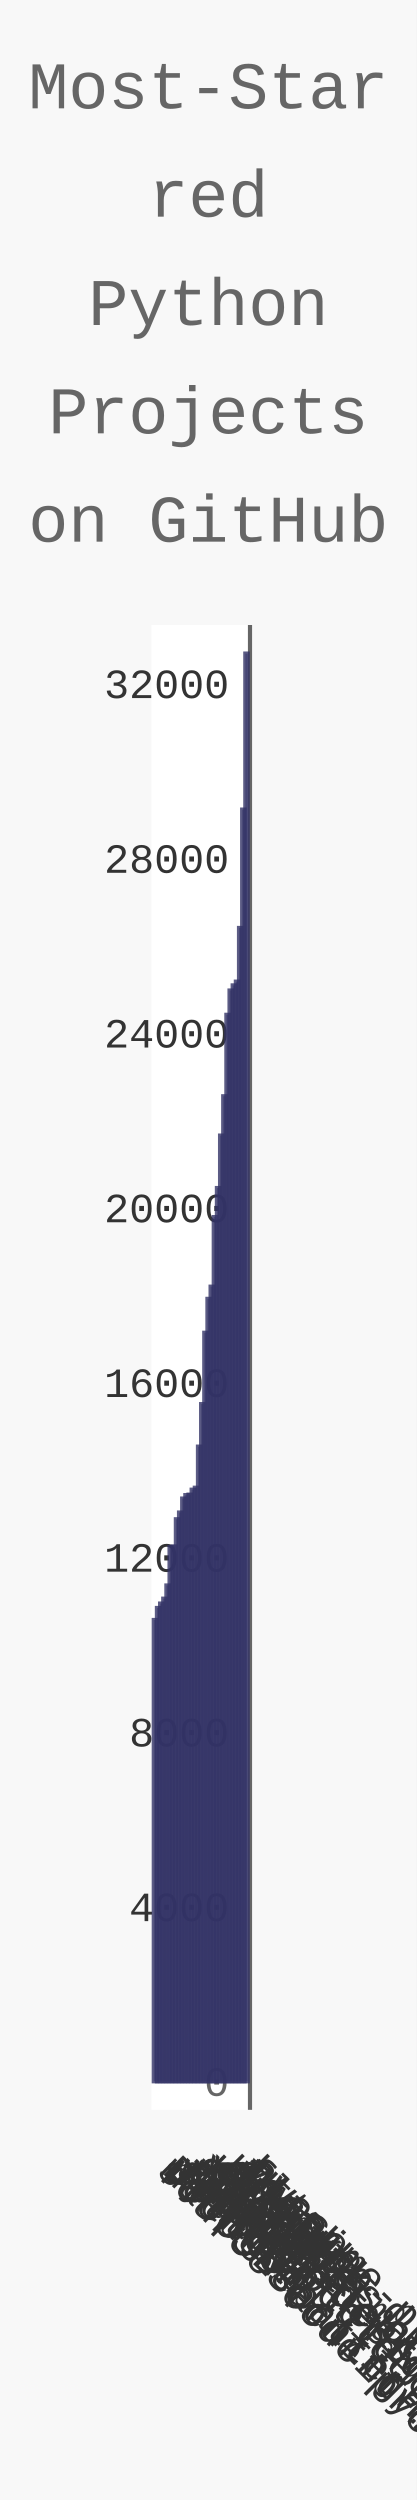
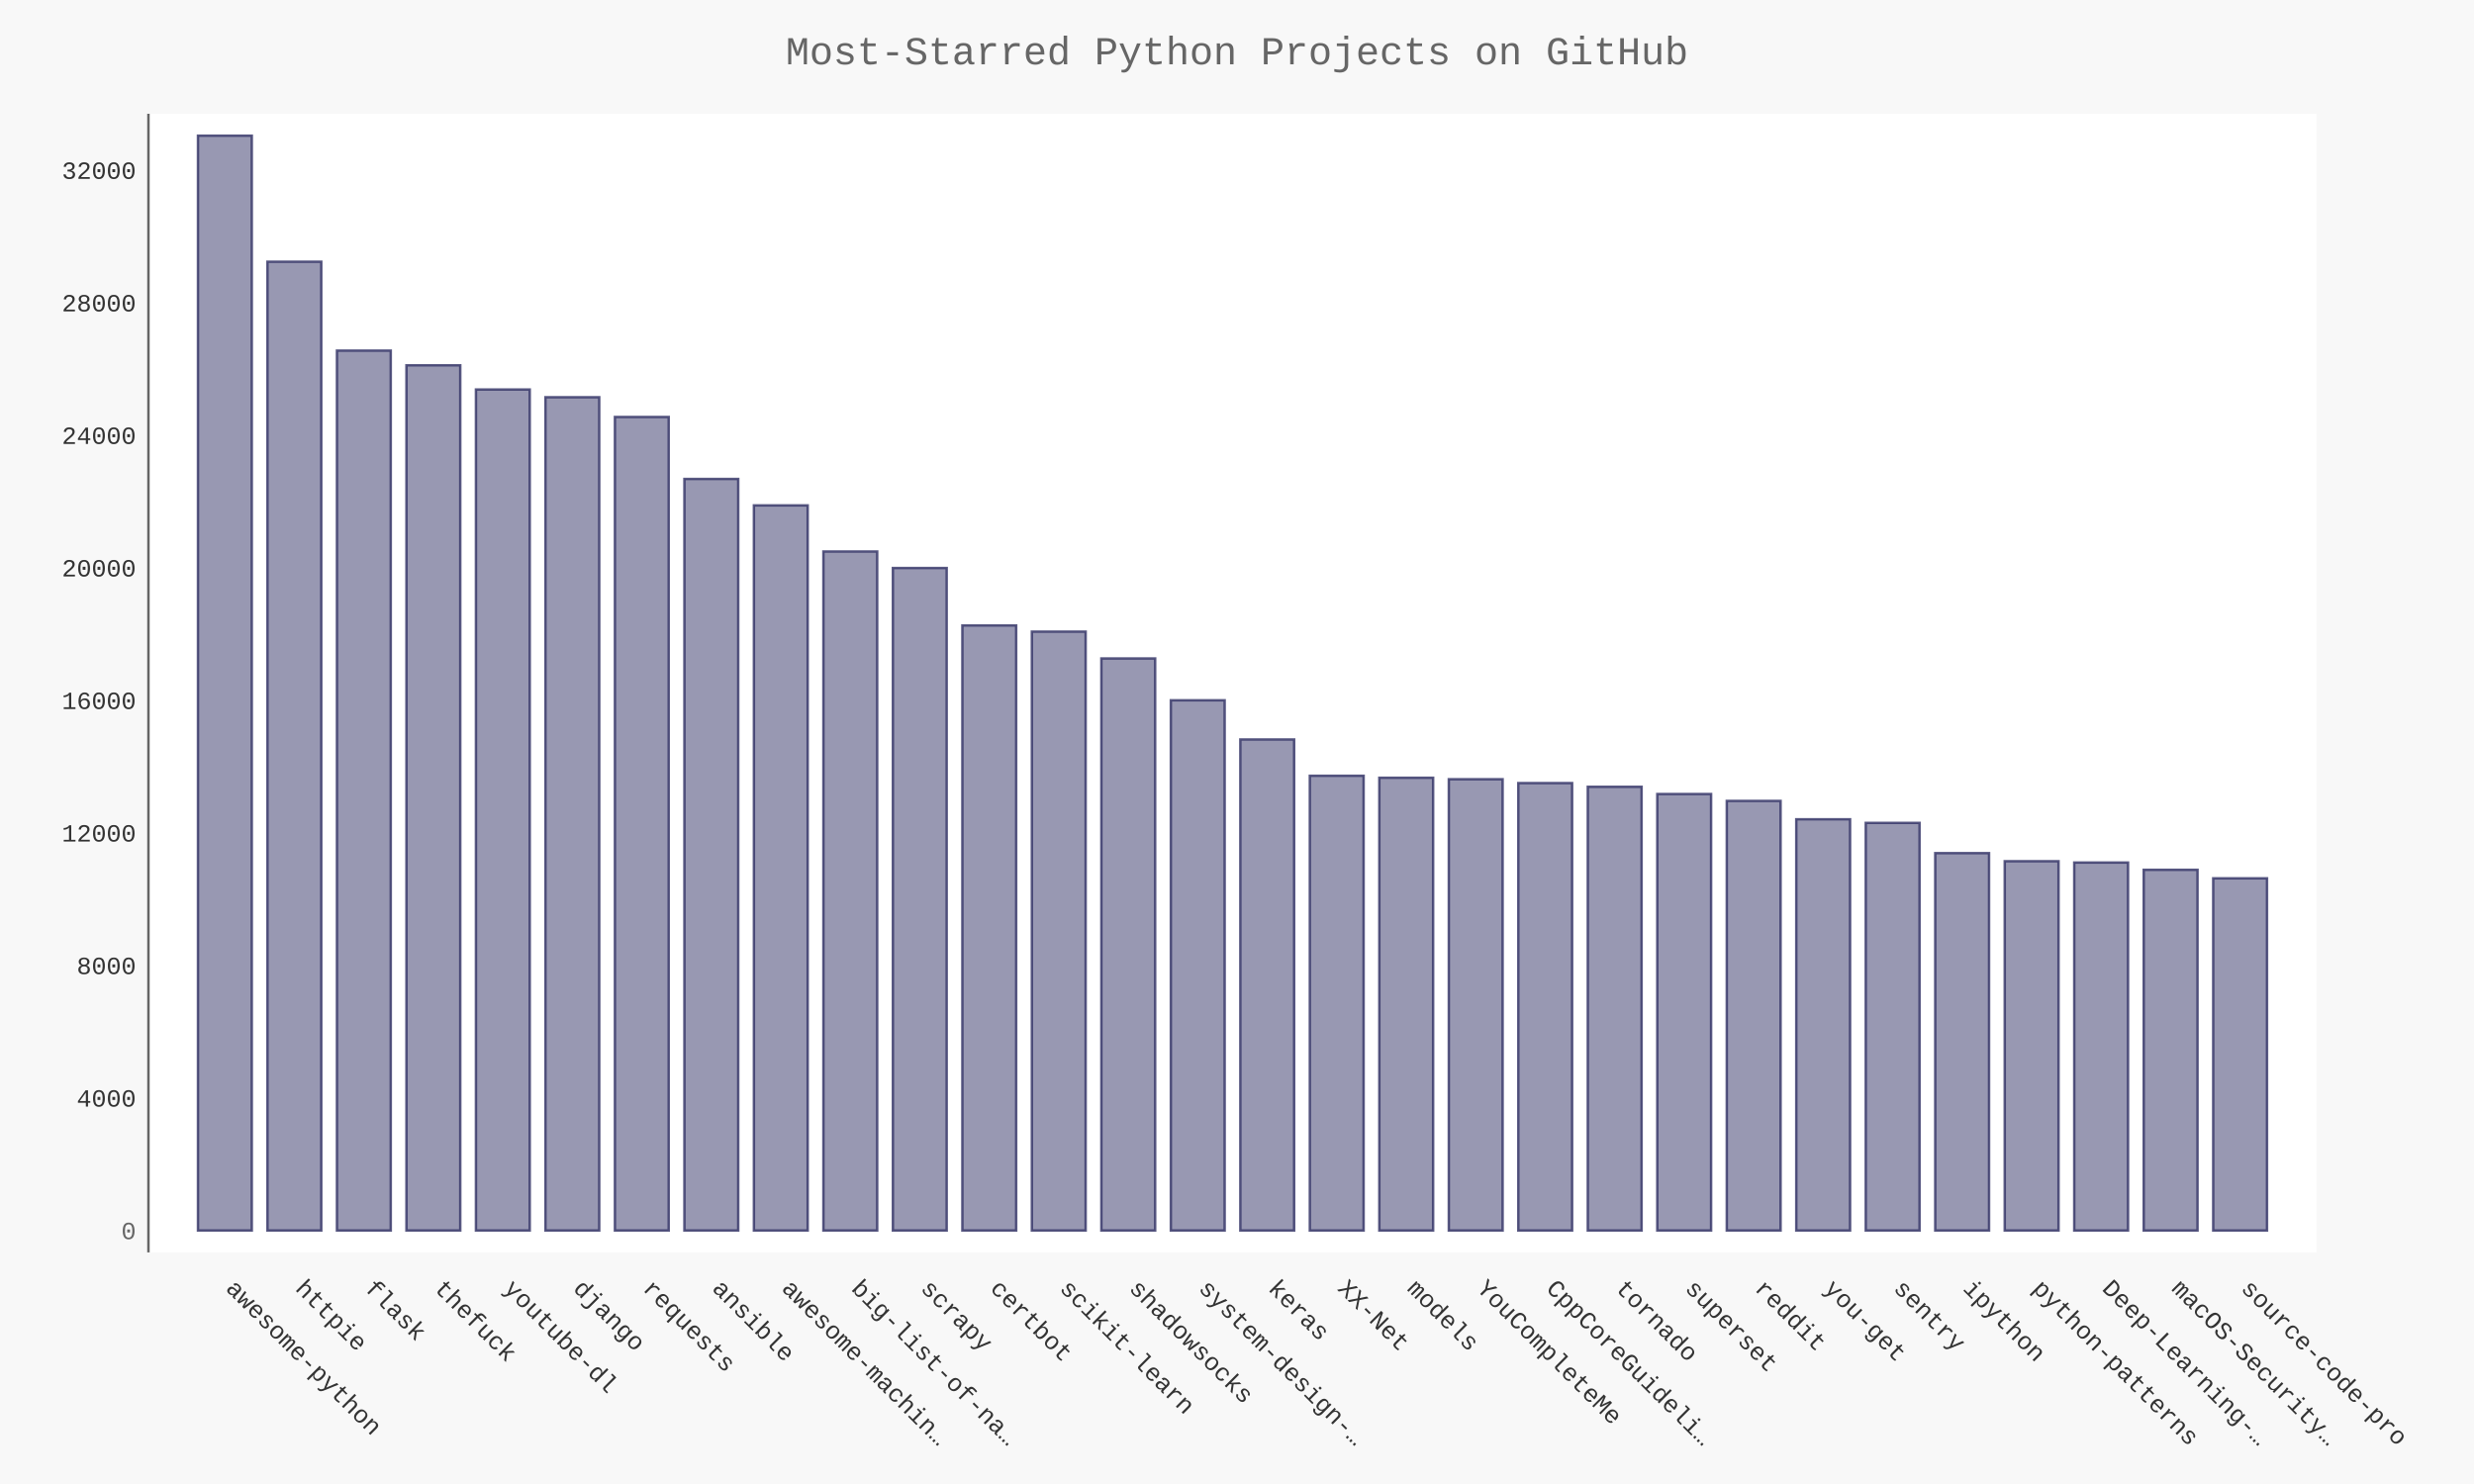
- <svg xmlns="http://www.w3.org/2000/svg" id="chart-b6d6a20f-47f3-4d13-b4a8-357fcf9d4e09" class="pygal-chart" viewBox="0 0 100 600">
+ <svg xmlns="http://www.w3.org/2000/svg" id="chart-3f3e8826-95b3-458b-b93e-5679d2650f8f" class="pygal-chart" viewBox="0 0 1000 600">
  <defs>
-     <style type="text/css">#chart-b6d6a20f-47f3-4d13-b4a8-357fcf9d4e09{-webkit-user-select:none;-webkit-font-smoothing:antialiased;font-family:Consolas,"Liberation Mono",Menlo,Courier,monospace}#chart-b6d6a20f-47f3-4d13-b4a8-357fcf9d4e09 .title{font-family:Consolas,"Liberation Mono",Menlo,Courier,monospace;font-size:16px}#chart-b6d6a20f-47f3-4d13-b4a8-357fcf9d4e09 .legends .legend text{font-family:Consolas,"Liberation Mono",Menlo,Courier,monospace;font-size:14px}#chart-b6d6a20f-47f3-4d13-b4a8-357fcf9d4e09 .axis text{font-family:Consolas,"Liberation Mono",Menlo,Courier,monospace;font-size:10px}#chart-b6d6a20f-47f3-4d13-b4a8-357fcf9d4e09 .axis text.major{font-family:Consolas,"Liberation Mono",Menlo,Courier,monospace;font-size:10px}#chart-b6d6a20f-47f3-4d13-b4a8-357fcf9d4e09 .text-overlay text.value{font-family:Consolas,"Liberation Mono",Menlo,Courier,monospace;font-size:16px}#chart-b6d6a20f-47f3-4d13-b4a8-357fcf9d4e09 .text-overlay text.label{font-family:Consolas,"Liberation Mono",Menlo,Courier,monospace;font-size:10px}#chart-b6d6a20f-47f3-4d13-b4a8-357fcf9d4e09 .tooltip{font-family:Consolas,"Liberation Mono",Menlo,Courier,monospace;font-size:14px}#chart-b6d6a20f-47f3-4d13-b4a8-357fcf9d4e09 text.no_data{font-family:Consolas,"Liberation Mono",Menlo,Courier,monospace;font-size:64px}
- #chart-b6d6a20f-47f3-4d13-b4a8-357fcf9d4e09{background-color:#f8f8f8}#chart-b6d6a20f-47f3-4d13-b4a8-357fcf9d4e09 path,#chart-b6d6a20f-47f3-4d13-b4a8-357fcf9d4e09 line,#chart-b6d6a20f-47f3-4d13-b4a8-357fcf9d4e09 rect,#chart-b6d6a20f-47f3-4d13-b4a8-357fcf9d4e09 circle{-webkit-transition:250ms ease-in;-moz-transition:250ms ease-in;transition:250ms ease-in}#chart-b6d6a20f-47f3-4d13-b4a8-357fcf9d4e09 .graph &gt; .background{fill:#f8f8f8}#chart-b6d6a20f-47f3-4d13-b4a8-357fcf9d4e09 .plot &gt; .background{fill:#ffffff}#chart-b6d6a20f-47f3-4d13-b4a8-357fcf9d4e09 .graph{fill:#333}#chart-b6d6a20f-47f3-4d13-b4a8-357fcf9d4e09 text.no_data{fill:#666}#chart-b6d6a20f-47f3-4d13-b4a8-357fcf9d4e09 .title{fill:#666}#chart-b6d6a20f-47f3-4d13-b4a8-357fcf9d4e09 .legends .legend text{fill:#333}#chart-b6d6a20f-47f3-4d13-b4a8-357fcf9d4e09 .legends .legend:hover text{fill:#666}#chart-b6d6a20f-47f3-4d13-b4a8-357fcf9d4e09 .axis .line{stroke:#666}#chart-b6d6a20f-47f3-4d13-b4a8-357fcf9d4e09 .axis .guide.line{stroke:rgba(0,0,0,0.5)}#chart-b6d6a20f-47f3-4d13-b4a8-357fcf9d4e09 .axis .major.line{stroke:#333}#chart-b6d6a20f-47f3-4d13-b4a8-357fcf9d4e09 .axis text.major{fill:#666}#chart-b6d6a20f-47f3-4d13-b4a8-357fcf9d4e09 .axis.y .guides:hover .guide.line,#chart-b6d6a20f-47f3-4d13-b4a8-357fcf9d4e09 .line-graph .axis.x .guides:hover .guide.line,#chart-b6d6a20f-47f3-4d13-b4a8-357fcf9d4e09 .stackedline-graph .axis.x .guides:hover .guide.line,#chart-b6d6a20f-47f3-4d13-b4a8-357fcf9d4e09 .xy-graph .axis.x .guides:hover .guide.line{stroke:#666}#chart-b6d6a20f-47f3-4d13-b4a8-357fcf9d4e09 .axis .guides:hover text{fill:#666}#chart-b6d6a20f-47f3-4d13-b4a8-357fcf9d4e09 .reactive{fill-opacity:.5;stroke-opacity:.8}#chart-b6d6a20f-47f3-4d13-b4a8-357fcf9d4e09 .ci{stroke:#333}#chart-b6d6a20f-47f3-4d13-b4a8-357fcf9d4e09 .reactive.active,#chart-b6d6a20f-47f3-4d13-b4a8-357fcf9d4e09 .active .reactive{fill-opacity:.9;stroke-opacity:.9;stroke-width:4}#chart-b6d6a20f-47f3-4d13-b4a8-357fcf9d4e09 .ci .reactive.active{stroke-width:1.5}#chart-b6d6a20f-47f3-4d13-b4a8-357fcf9d4e09 .series text{fill:#666}#chart-b6d6a20f-47f3-4d13-b4a8-357fcf9d4e09 .tooltip rect{fill:#ffffff;stroke:#666;-webkit-transition:opacity 250ms ease-in;-moz-transition:opacity 250ms ease-in;transition:opacity 250ms ease-in}#chart-b6d6a20f-47f3-4d13-b4a8-357fcf9d4e09 .tooltip .label{fill:#333}#chart-b6d6a20f-47f3-4d13-b4a8-357fcf9d4e09 .tooltip .label{fill:#333}#chart-b6d6a20f-47f3-4d13-b4a8-357fcf9d4e09 .tooltip .legend{font-size:.8em;fill:rgba(0,0,0,0.5)}#chart-b6d6a20f-47f3-4d13-b4a8-357fcf9d4e09 .tooltip .x_label{font-size:.6em;fill:#666}#chart-b6d6a20f-47f3-4d13-b4a8-357fcf9d4e09 .tooltip .xlink{font-size:.5em;text-decoration:underline}#chart-b6d6a20f-47f3-4d13-b4a8-357fcf9d4e09 .tooltip .value{font-size:1.5em}#chart-b6d6a20f-47f3-4d13-b4a8-357fcf9d4e09 .bound{font-size:.5em}#chart-b6d6a20f-47f3-4d13-b4a8-357fcf9d4e09 .max-value{font-size:.75em;fill:rgba(0,0,0,0.5)}#chart-b6d6a20f-47f3-4d13-b4a8-357fcf9d4e09 .map-element{fill:#ffffff;stroke:rgba(0,0,0,0.5) !important}#chart-b6d6a20f-47f3-4d13-b4a8-357fcf9d4e09 .map-element .reactive{fill-opacity:inherit;stroke-opacity:inherit}#chart-b6d6a20f-47f3-4d13-b4a8-357fcf9d4e09 .color-0,#chart-b6d6a20f-47f3-4d13-b4a8-357fcf9d4e09 .color-0 a:visited{stroke:#333366;fill:#333366}#chart-b6d6a20f-47f3-4d13-b4a8-357fcf9d4e09 .text-overlay .color-0 text{fill:black}
- #chart-b6d6a20f-47f3-4d13-b4a8-357fcf9d4e09 text.no_data{text-anchor:middle}#chart-b6d6a20f-47f3-4d13-b4a8-357fcf9d4e09 .guide.line{fill:none}#chart-b6d6a20f-47f3-4d13-b4a8-357fcf9d4e09 .centered{text-anchor:middle}#chart-b6d6a20f-47f3-4d13-b4a8-357fcf9d4e09 .title{text-anchor:middle}#chart-b6d6a20f-47f3-4d13-b4a8-357fcf9d4e09 .legends .legend text{fill-opacity:1}#chart-b6d6a20f-47f3-4d13-b4a8-357fcf9d4e09 .axis.x text{text-anchor:middle}#chart-b6d6a20f-47f3-4d13-b4a8-357fcf9d4e09 .axis.x:not(.web) text[transform]{text-anchor:start}#chart-b6d6a20f-47f3-4d13-b4a8-357fcf9d4e09 .axis.x:not(.web) text[transform].backwards{text-anchor:end}#chart-b6d6a20f-47f3-4d13-b4a8-357fcf9d4e09 .axis.y text{text-anchor:end}#chart-b6d6a20f-47f3-4d13-b4a8-357fcf9d4e09 .axis.y text[transform].backwards{text-anchor:start}#chart-b6d6a20f-47f3-4d13-b4a8-357fcf9d4e09 .axis.y2 text{text-anchor:start}#chart-b6d6a20f-47f3-4d13-b4a8-357fcf9d4e09 .axis.y2 text[transform].backwards{text-anchor:end}#chart-b6d6a20f-47f3-4d13-b4a8-357fcf9d4e09 .axis .guide.line{stroke-dasharray:4,4}#chart-b6d6a20f-47f3-4d13-b4a8-357fcf9d4e09 .axis .major.guide.line{stroke-dasharray:6,6}#chart-b6d6a20f-47f3-4d13-b4a8-357fcf9d4e09 .horizontal .axis.y .guide.line,#chart-b6d6a20f-47f3-4d13-b4a8-357fcf9d4e09 .horizontal .axis.y2 .guide.line,#chart-b6d6a20f-47f3-4d13-b4a8-357fcf9d4e09 .vertical .axis.x .guide.line{opacity:0}#chart-b6d6a20f-47f3-4d13-b4a8-357fcf9d4e09 .horizontal .axis.always_show .guide.line,#chart-b6d6a20f-47f3-4d13-b4a8-357fcf9d4e09 .vertical .axis.always_show .guide.line{opacity:1 !important}#chart-b6d6a20f-47f3-4d13-b4a8-357fcf9d4e09 .axis.y .guides:hover .guide.line,#chart-b6d6a20f-47f3-4d13-b4a8-357fcf9d4e09 .axis.y2 .guides:hover .guide.line,#chart-b6d6a20f-47f3-4d13-b4a8-357fcf9d4e09 .axis.x .guides:hover .guide.line{opacity:1}#chart-b6d6a20f-47f3-4d13-b4a8-357fcf9d4e09 .axis .guides:hover text{opacity:1}#chart-b6d6a20f-47f3-4d13-b4a8-357fcf9d4e09 .nofill{fill:none}#chart-b6d6a20f-47f3-4d13-b4a8-357fcf9d4e09 .subtle-fill{fill-opacity:.2}#chart-b6d6a20f-47f3-4d13-b4a8-357fcf9d4e09 .dot{stroke-width:1px;fill-opacity:1}#chart-b6d6a20f-47f3-4d13-b4a8-357fcf9d4e09 .dot.active{stroke-width:5px}#chart-b6d6a20f-47f3-4d13-b4a8-357fcf9d4e09 .dot.negative{fill:transparent}#chart-b6d6a20f-47f3-4d13-b4a8-357fcf9d4e09 text,#chart-b6d6a20f-47f3-4d13-b4a8-357fcf9d4e09 tspan{stroke:none !important}#chart-b6d6a20f-47f3-4d13-b4a8-357fcf9d4e09 .series text.active{opacity:1}#chart-b6d6a20f-47f3-4d13-b4a8-357fcf9d4e09 .tooltip rect{fill-opacity:.95;stroke-width:.5}#chart-b6d6a20f-47f3-4d13-b4a8-357fcf9d4e09 .tooltip text{fill-opacity:1}#chart-b6d6a20f-47f3-4d13-b4a8-357fcf9d4e09 .showable{visibility:hidden}#chart-b6d6a20f-47f3-4d13-b4a8-357fcf9d4e09 .showable.shown{visibility:visible}#chart-b6d6a20f-47f3-4d13-b4a8-357fcf9d4e09 .gauge-background{fill:rgba(229,229,229,1);stroke:none}#chart-b6d6a20f-47f3-4d13-b4a8-357fcf9d4e09 .bg-lines{stroke:#f8f8f8;stroke-width:2px}</style>
+     <style type="text/css">#chart-3f3e8826-95b3-458b-b93e-5679d2650f8f{-webkit-user-select:none;-webkit-font-smoothing:antialiased;font-family:Consolas,"Liberation Mono",Menlo,Courier,monospace}#chart-3f3e8826-95b3-458b-b93e-5679d2650f8f .title{font-family:Consolas,"Liberation Mono",Menlo,Courier,monospace;font-size:16px}#chart-3f3e8826-95b3-458b-b93e-5679d2650f8f .legends .legend text{font-family:Consolas,"Liberation Mono",Menlo,Courier,monospace;font-size:14px}#chart-3f3e8826-95b3-458b-b93e-5679d2650f8f .axis text{font-family:Consolas,"Liberation Mono",Menlo,Courier,monospace;font-size:10px}#chart-3f3e8826-95b3-458b-b93e-5679d2650f8f .axis text.major{font-family:Consolas,"Liberation Mono",Menlo,Courier,monospace;font-size:10px}#chart-3f3e8826-95b3-458b-b93e-5679d2650f8f .text-overlay text.value{font-family:Consolas,"Liberation Mono",Menlo,Courier,monospace;font-size:16px}#chart-3f3e8826-95b3-458b-b93e-5679d2650f8f .text-overlay text.label{font-family:Consolas,"Liberation Mono",Menlo,Courier,monospace;font-size:10px}#chart-3f3e8826-95b3-458b-b93e-5679d2650f8f .tooltip{font-family:Consolas,"Liberation Mono",Menlo,Courier,monospace;font-size:14px}#chart-3f3e8826-95b3-458b-b93e-5679d2650f8f text.no_data{font-family:Consolas,"Liberation Mono",Menlo,Courier,monospace;font-size:64px}
+ #chart-3f3e8826-95b3-458b-b93e-5679d2650f8f{background-color:#f8f8f8}#chart-3f3e8826-95b3-458b-b93e-5679d2650f8f path,#chart-3f3e8826-95b3-458b-b93e-5679d2650f8f line,#chart-3f3e8826-95b3-458b-b93e-5679d2650f8f rect,#chart-3f3e8826-95b3-458b-b93e-5679d2650f8f circle{-webkit-transition:250ms ease-in;-moz-transition:250ms ease-in;transition:250ms ease-in}#chart-3f3e8826-95b3-458b-b93e-5679d2650f8f .graph &gt; .background{fill:#f8f8f8}#chart-3f3e8826-95b3-458b-b93e-5679d2650f8f .plot &gt; .background{fill:#ffffff}#chart-3f3e8826-95b3-458b-b93e-5679d2650f8f .graph{fill:#333}#chart-3f3e8826-95b3-458b-b93e-5679d2650f8f text.no_data{fill:#666}#chart-3f3e8826-95b3-458b-b93e-5679d2650f8f .title{fill:#666}#chart-3f3e8826-95b3-458b-b93e-5679d2650f8f .legends .legend text{fill:#333}#chart-3f3e8826-95b3-458b-b93e-5679d2650f8f .legends .legend:hover text{fill:#666}#chart-3f3e8826-95b3-458b-b93e-5679d2650f8f .axis .line{stroke:#666}#chart-3f3e8826-95b3-458b-b93e-5679d2650f8f .axis .guide.line{stroke:rgba(0,0,0,0.5)}#chart-3f3e8826-95b3-458b-b93e-5679d2650f8f .axis .major.line{stroke:#333}#chart-3f3e8826-95b3-458b-b93e-5679d2650f8f .axis text.major{fill:#666}#chart-3f3e8826-95b3-458b-b93e-5679d2650f8f .axis.y .guides:hover .guide.line,#chart-3f3e8826-95b3-458b-b93e-5679d2650f8f .line-graph .axis.x .guides:hover .guide.line,#chart-3f3e8826-95b3-458b-b93e-5679d2650f8f .stackedline-graph .axis.x .guides:hover .guide.line,#chart-3f3e8826-95b3-458b-b93e-5679d2650f8f .xy-graph .axis.x .guides:hover .guide.line{stroke:#666}#chart-3f3e8826-95b3-458b-b93e-5679d2650f8f .axis .guides:hover text{fill:#666}#chart-3f3e8826-95b3-458b-b93e-5679d2650f8f .reactive{fill-opacity:.5;stroke-opacity:.8}#chart-3f3e8826-95b3-458b-b93e-5679d2650f8f .ci{stroke:#333}#chart-3f3e8826-95b3-458b-b93e-5679d2650f8f .reactive.active,#chart-3f3e8826-95b3-458b-b93e-5679d2650f8f .active .reactive{fill-opacity:.9;stroke-opacity:.9;stroke-width:4}#chart-3f3e8826-95b3-458b-b93e-5679d2650f8f .ci .reactive.active{stroke-width:1.5}#chart-3f3e8826-95b3-458b-b93e-5679d2650f8f .series text{fill:#666}#chart-3f3e8826-95b3-458b-b93e-5679d2650f8f .tooltip rect{fill:#ffffff;stroke:#666;-webkit-transition:opacity 250ms ease-in;-moz-transition:opacity 250ms ease-in;transition:opacity 250ms ease-in}#chart-3f3e8826-95b3-458b-b93e-5679d2650f8f .tooltip .label{fill:#333}#chart-3f3e8826-95b3-458b-b93e-5679d2650f8f .tooltip .label{fill:#333}#chart-3f3e8826-95b3-458b-b93e-5679d2650f8f .tooltip .legend{font-size:.8em;fill:rgba(0,0,0,0.5)}#chart-3f3e8826-95b3-458b-b93e-5679d2650f8f .tooltip .x_label{font-size:.6em;fill:#666}#chart-3f3e8826-95b3-458b-b93e-5679d2650f8f .tooltip .xlink{font-size:.5em;text-decoration:underline}#chart-3f3e8826-95b3-458b-b93e-5679d2650f8f .tooltip .value{font-size:1.5em}#chart-3f3e8826-95b3-458b-b93e-5679d2650f8f .bound{font-size:.5em}#chart-3f3e8826-95b3-458b-b93e-5679d2650f8f .max-value{font-size:.75em;fill:rgba(0,0,0,0.5)}#chart-3f3e8826-95b3-458b-b93e-5679d2650f8f .map-element{fill:#ffffff;stroke:rgba(0,0,0,0.5) !important}#chart-3f3e8826-95b3-458b-b93e-5679d2650f8f .map-element .reactive{fill-opacity:inherit;stroke-opacity:inherit}#chart-3f3e8826-95b3-458b-b93e-5679d2650f8f .color-0,#chart-3f3e8826-95b3-458b-b93e-5679d2650f8f .color-0 a:visited{stroke:#333366;fill:#333366}#chart-3f3e8826-95b3-458b-b93e-5679d2650f8f .text-overlay .color-0 text{fill:black}
+ #chart-3f3e8826-95b3-458b-b93e-5679d2650f8f text.no_data{text-anchor:middle}#chart-3f3e8826-95b3-458b-b93e-5679d2650f8f .guide.line{fill:none}#chart-3f3e8826-95b3-458b-b93e-5679d2650f8f .centered{text-anchor:middle}#chart-3f3e8826-95b3-458b-b93e-5679d2650f8f .title{text-anchor:middle}#chart-3f3e8826-95b3-458b-b93e-5679d2650f8f .legends .legend text{fill-opacity:1}#chart-3f3e8826-95b3-458b-b93e-5679d2650f8f .axis.x text{text-anchor:middle}#chart-3f3e8826-95b3-458b-b93e-5679d2650f8f .axis.x:not(.web) text[transform]{text-anchor:start}#chart-3f3e8826-95b3-458b-b93e-5679d2650f8f .axis.x:not(.web) text[transform].backwards{text-anchor:end}#chart-3f3e8826-95b3-458b-b93e-5679d2650f8f .axis.y text{text-anchor:end}#chart-3f3e8826-95b3-458b-b93e-5679d2650f8f .axis.y text[transform].backwards{text-anchor:start}#chart-3f3e8826-95b3-458b-b93e-5679d2650f8f .axis.y2 text{text-anchor:start}#chart-3f3e8826-95b3-458b-b93e-5679d2650f8f .axis.y2 text[transform].backwards{text-anchor:end}#chart-3f3e8826-95b3-458b-b93e-5679d2650f8f .axis .guide.line{stroke-dasharray:4,4}#chart-3f3e8826-95b3-458b-b93e-5679d2650f8f .axis .major.guide.line{stroke-dasharray:6,6}#chart-3f3e8826-95b3-458b-b93e-5679d2650f8f .horizontal .axis.y .guide.line,#chart-3f3e8826-95b3-458b-b93e-5679d2650f8f .horizontal .axis.y2 .guide.line,#chart-3f3e8826-95b3-458b-b93e-5679d2650f8f .vertical .axis.x .guide.line{opacity:0}#chart-3f3e8826-95b3-458b-b93e-5679d2650f8f .horizontal .axis.always_show .guide.line,#chart-3f3e8826-95b3-458b-b93e-5679d2650f8f .vertical .axis.always_show .guide.line{opacity:1 !important}#chart-3f3e8826-95b3-458b-b93e-5679d2650f8f .axis.y .guides:hover .guide.line,#chart-3f3e8826-95b3-458b-b93e-5679d2650f8f .axis.y2 .guides:hover .guide.line,#chart-3f3e8826-95b3-458b-b93e-5679d2650f8f .axis.x .guides:hover .guide.line{opacity:1}#chart-3f3e8826-95b3-458b-b93e-5679d2650f8f .axis .guides:hover text{opacity:1}#chart-3f3e8826-95b3-458b-b93e-5679d2650f8f .nofill{fill:none}#chart-3f3e8826-95b3-458b-b93e-5679d2650f8f .subtle-fill{fill-opacity:.2}#chart-3f3e8826-95b3-458b-b93e-5679d2650f8f .dot{stroke-width:1px;fill-opacity:1}#chart-3f3e8826-95b3-458b-b93e-5679d2650f8f .dot.active{stroke-width:5px}#chart-3f3e8826-95b3-458b-b93e-5679d2650f8f .dot.negative{fill:transparent}#chart-3f3e8826-95b3-458b-b93e-5679d2650f8f text,#chart-3f3e8826-95b3-458b-b93e-5679d2650f8f tspan{stroke:none !important}#chart-3f3e8826-95b3-458b-b93e-5679d2650f8f .series text.active{opacity:1}#chart-3f3e8826-95b3-458b-b93e-5679d2650f8f .tooltip rect{fill-opacity:.95;stroke-width:.5}#chart-3f3e8826-95b3-458b-b93e-5679d2650f8f .tooltip text{fill-opacity:1}#chart-3f3e8826-95b3-458b-b93e-5679d2650f8f .showable{visibility:hidden}#chart-3f3e8826-95b3-458b-b93e-5679d2650f8f .showable.shown{visibility:visible}#chart-3f3e8826-95b3-458b-b93e-5679d2650f8f .gauge-background{fill:rgba(229,229,229,1);stroke:none}#chart-3f3e8826-95b3-458b-b93e-5679d2650f8f .bg-lines{stroke:#f8f8f8;stroke-width:2px}</style>
  </defs>
  <g class="graph bar-graph vertical">
-     <rect class="background" height="600" width="100" x="0" y="0" />
-     <g class="plot" transform="translate(60, 150)">
-       <rect class="background" height="356.36" width="23.64" x="-23.64" y="0" />
+     <rect class="background" height="600" width="1000" x="0" y="0" />
+     <g class="plot" transform="translate(60, 46)">
+       <rect class="background" height="460.36" width="876.36" x="0" y="0" />
      <g class="axis y">
        <g class="guides">
-           <text class="major" x="-5" y="353.007">0</text>
-         </g>
-         <g class="guides">
-           <text class="" x="-5" y="311.074">4000</text>
-         </g>
-         <g class="guides">
-           <text class="" x="-5" y="269.142">8000</text>
-         </g>
-         <g class="guides">
-           <text class="" x="-5" y="227.209">12000</text>
-         </g>
-         <g class="guides">
-           <text class="" x="-5" y="185.276">16000</text>
-         </g>
-         <g class="guides">
-           <text class="" x="-5" y="143.343">20000</text>
-         </g>
-         <g class="guides">
-           <text class="" x="-5" y="101.41">24000</text>
-         </g>
-         <g class="guides">
-           <text class="" x="-5" y="59.477">28000</text>
-         </g>
-         <g class="guides">
-           <text class="" x="-5" y="17.545">32000</text>
+           <text class="major" x="-5" y="455.007">0</text>
+         </g>
+         <g class="guides">
+           <text class="" x="-5" y="401.42">4000</text>
+         </g>
+         <g class="guides">
+           <text class="" x="-5" y="347.834">8000</text>
+         </g>
+         <g class="guides">
+           <text class="" x="-5" y="294.247">12000</text>
+         </g>
+         <g class="guides">
+           <text class="" x="-5" y="240.66">16000</text>
+         </g>
+         <g class="guides">
+           <text class="" x="-5" y="187.073">20000</text>
+         </g>
+         <g class="guides">
+           <text class="" x="-5" y="133.486">24000</text>
+         </g>
+         <g class="guides">
+           <text class="" x="-5" y="79.899">28000</text>
+         </g>
+         <g class="guides">
+           <text class="" x="-5" y="26.312">32000</text>
        </g>
      </g>
      <g class="axis x">
-         <path class="line" d="M0 0 v356.36" />
-         <g class="guides">
-           <path class="guide line" d="M-0.833 0 v356.36" />
-           <text class="" x="-0.833" y="371.36" transform="rotate(45 -0.833448 371.3604)">awesome-python</text>
-         </g>
-         <g class="guides">
-           <path class="guide line" d="M-1.591 0 v356.36" />
-           <text class="" x="-1.591" y="371.36" transform="rotate(45 -1.591128 371.3604)">httpie</text>
-         </g>
-         <g class="guides">
-           <path class="guide line" d="M-2.349 0 v356.36" />
-           <text class="" x="-2.349" y="371.36" transform="rotate(45 -2.348807 371.3604)">flask</text>
-         </g>
-         <g class="guides">
-           <path class="guide line" d="M-3.106 0 v356.36" />
-           <text class="" x="-3.106" y="371.36" transform="rotate(45 -3.106487 371.3604)">youtube-dl</text>
-         </g>
-         <g class="guides">
-           <path class="guide line" d="M-3.864 0 v356.36" />
-           <text class="" x="-3.864" y="371.36" transform="rotate(45 -3.864167 371.3604)">thefuck</text>
-         </g>
-         <g class="guides">
-           <path class="guide line" d="M-4.622 0 v356.36" />
-           <text class="" x="-4.622" y="371.36" transform="rotate(45 -4.621847 371.3604)">django</text>
-         </g>
-         <g class="guides">
-           <path class="guide line" d="M-5.38 0 v356.36" />
-           <text class="" x="-5.38" y="371.36" transform="rotate(45 -5.379527 371.3604)">requests</text>
-         </g>
-         <g class="guides">
-           <path class="guide line" d="M-6.137 0 v356.36" />
-           <text class="" x="-6.137" y="371.36" transform="rotate(45 -6.137207 371.3604)">ansible</text>
-         </g>
-         <g class="guides">
-           <path class="guide line" d="M-6.895 0 v356.36" />
-           <text class="" x="-6.895" y="371.36" transform="rotate(45 -6.894886 371.3604)">awesome-machin…</text>
-         </g>
-         <g class="guides">
-           <path class="guide line" d="M-7.653 0 v356.36" />
-           <text class="" x="-7.653" y="371.36" transform="rotate(45 -7.652566 371.3604)">big-list-of-na…</text>
-         </g>
-         <g class="guides">
-           <path class="guide line" d="M-8.41 0 v356.36" />
-           <text class="" x="-8.41" y="371.36" transform="rotate(45 -8.410246 371.3604)">scrapy</text>
-         </g>
-         <g class="guides">
-           <path class="guide line" d="M-9.168 0 v356.36" />
-           <text class="" x="-9.168" y="371.36" transform="rotate(45 -9.167926 371.3604)">certbot</text>
-         </g>
-         <g class="guides">
-           <path class="guide line" d="M-9.926 0 v356.36" />
-           <text class="" x="-9.926" y="371.36" transform="rotate(45 -9.925606 371.3604)">scikit-learn</text>
-         </g>
-         <g class="guides">
-           <path class="guide line" d="M-10.683 0 v356.36" />
-           <text class="" x="-10.683" y="371.36" transform="rotate(45 -10.68328 371.3604)">shadowsocks</text>
-         </g>
-         <g class="guides">
-           <path class="guide line" d="M-11.441 0 v356.36" />
-           <text class="" x="-11.441" y="371.36" transform="rotate(45 -11.44097 371.3604)">system-design-…</text>
-         </g>
-         <g class="guides">
-           <path class="guide line" d="M-12.199 0 v356.36" />
-           <text class="" x="-12.199" y="371.36" transform="rotate(45 -12.19865 371.3604)">keras</text>
-         </g>
-         <g class="guides">
-           <path class="guide line" d="M-12.956 0 v356.36" />
-           <text class="" x="-12.956" y="371.36" transform="rotate(45 -12.95632 371.3604)">XX-Net</text>
-         </g>
-         <g class="guides">
-           <path class="guide line" d="M-13.714 0 v356.36" />
-           <text class="" x="-13.714" y="371.36" transform="rotate(45 -13.71401 371.3604)">YouCompleteMe</text>
-         </g>
-         <g class="guides">
-           <path class="guide line" d="M-14.472 0 v356.36" />
-           <text class="" x="-14.472" y="371.36" transform="rotate(45 -14.47169 371.3604)">CppCoreGuideli…</text>
-         </g>
-         <g class="guides">
-           <path class="guide line" d="M-15.229 0 v356.36" />
-           <text class="" x="-15.229" y="371.36" transform="rotate(45 -15.22936 371.3604)">models</text>
-         </g>
-         <g class="guides">
-           <path class="guide line" d="M-15.987 0 v356.36" />
-           <text class="" x="-15.987" y="371.36" transform="rotate(45 -15.98704 371.3604)">tornado</text>
-         </g>
-         <g class="guides">
-           <path class="guide line" d="M-16.745 0 v356.36" />
-           <text class="" x="-16.745" y="371.36" transform="rotate(45 -16.74472 371.3604)">superset</text>
-         </g>
-         <g class="guides">
-           <path class="guide line" d="M-17.502 0 v356.36" />
-           <text class="" x="-17.502" y="371.36" transform="rotate(45 -17.5024 371.3604)">reddit</text>
-         </g>
-         <g class="guides">
-           <path class="guide line" d="M-18.26 0 v356.36" />
-           <text class="" x="-18.26" y="371.36" transform="rotate(45 -18.26008 371.3604)">sentry</text>
-         </g>
-         <g class="guides">
-           <path class="guide line" d="M-19.018 0 v356.36" />
-           <text class="" x="-19.018" y="371.36" transform="rotate(45 -19.01776 371.3604)">you-get</text>
-         </g>
-         <g class="guides">
-           <path class="guide line" d="M-19.775 0 v356.36" />
-           <text class="" x="-19.775" y="371.36" transform="rotate(45 -19.77544 371.3604)">ipython</text>
-         </g>
-         <g class="guides">
-           <path class="guide line" d="M-20.533 0 v356.36" />
-           <text class="" x="-20.533" y="371.36" transform="rotate(45 -20.53312 371.3604)">python-patterns</text>
-         </g>
-         <g class="guides">
-           <path class="guide line" d="M-21.291 0 v356.36" />
-           <text class="" x="-21.291" y="371.36" transform="rotate(45 -21.2908 371.3604)">Deep-Learning-…</text>
-         </g>
-         <g class="guides">
-           <path class="guide line" d="M-22.048 0 v356.36" />
-           <text class="" x="-22.048" y="371.36" transform="rotate(45 -22.04848 371.3604)">macOS-Security…</text>
-         </g>
-         <g class="guides">
-           <path class="guide line" d="M-22.806 0 v356.36" />
-           <text class="" x="-22.806" y="371.36" transform="rotate(45 -22.80616 371.3604)">source-code-pro</text>
+         <path class="line" d="M0 0 v460.36" />
+         <g class="guides">
+           <path class="guide line" d="M30.897 0 v460.36" />
+           <text class="" x="30.897" y="475.36" transform="rotate(45 30.89732 475.3604)">awesome-python</text>
+         </g>
+         <g class="guides">
+           <path class="guide line" d="M58.986 0 v460.36" />
+           <text class="" x="58.986" y="475.36" transform="rotate(45 58.9858 475.3604)">httpie</text>
+         </g>
+         <g class="guides">
+           <path class="guide line" d="M87.074 0 v460.36" />
+           <text class="" x="87.074" y="475.36" transform="rotate(45 87.07427 475.3604)">flask</text>
+         </g>
+         <g class="guides">
+           <path class="guide line" d="M115.163 0 v460.36" />
+           <text class="" x="115.163" y="475.36" transform="rotate(45 115.1627 475.3604)">thefuck</text>
+         </g>
+         <g class="guides">
+           <path class="guide line" d="M143.251 0 v460.36" />
+           <text class="" x="143.251" y="475.36" transform="rotate(45 143.2512 475.3604)">youtube-dl</text>
+         </g>
+         <g class="guides">
+           <path class="guide line" d="M171.34 0 v460.36" />
+           <text class="" x="171.34" y="475.36" transform="rotate(45 171.3397 475.3604)">django</text>
+         </g>
+         <g class="guides">
+           <path class="guide line" d="M199.428 0 v460.36" />
+           <text class="" x="199.428" y="475.36" transform="rotate(45 199.4282 475.3604)">requests</text>
+         </g>
+         <g class="guides">
+           <path class="guide line" d="M227.517 0 v460.36" />
+           <text class="" x="227.517" y="475.36" transform="rotate(45 227.5166 475.3604)">ansible</text>
+         </g>
+         <g class="guides">
+           <path class="guide line" d="M255.605 0 v460.36" />
+           <text class="" x="255.605" y="475.36" transform="rotate(45 255.6051 475.3604)">awesome-machin…</text>
+         </g>
+         <g class="guides">
+           <path class="guide line" d="M283.694 0 v460.36" />
+           <text class="" x="283.694" y="475.36" transform="rotate(45 283.6936 475.3604)">big-list-of-na…</text>
+         </g>
+         <g class="guides">
+           <path class="guide line" d="M311.782 0 v460.36" />
+           <text class="" x="311.782" y="475.36" transform="rotate(45 311.7821 475.3604)">scrapy</text>
+         </g>
+         <g class="guides">
+           <path class="guide line" d="M339.871 0 v460.36" />
+           <text class="" x="339.871" y="475.36" transform="rotate(45 339.8705 475.3604)">certbot</text>
+         </g>
+         <g class="guides">
+           <path class="guide line" d="M367.959 0 v460.36" />
+           <text class="" x="367.959" y="475.36" transform="rotate(45 367.959 475.3604)">scikit-learn</text>
+         </g>
+         <g class="guides">
+           <path class="guide line" d="M396.047 0 v460.36" />
+           <text class="" x="396.047" y="475.36" transform="rotate(45 396.0475 475.3604)">shadowsocks</text>
+         </g>
+         <g class="guides">
+           <path class="guide line" d="M424.136 0 v460.36" />
+           <text class="" x="424.136" y="475.36" transform="rotate(45 424.136 475.3604)">system-design-…</text>
+         </g>
+         <g class="guides">
+           <path class="guide line" d="M452.224 0 v460.36" />
+           <text class="" x="452.224" y="475.36" transform="rotate(45 452.2244 475.3604)">keras</text>
+         </g>
+         <g class="guides">
+           <path class="guide line" d="M480.313 0 v460.36" />
+           <text class="" x="480.313" y="475.36" transform="rotate(45 480.3129 475.3604)">XX-Net</text>
+         </g>
+         <g class="guides">
+           <path class="guide line" d="M508.401 0 v460.36" />
+           <text class="" x="508.401" y="475.36" transform="rotate(45 508.4014 475.3604)">models</text>
+         </g>
+         <g class="guides">
+           <path class="guide line" d="M536.49 0 v460.36" />
+           <text class="" x="536.49" y="475.36" transform="rotate(45 536.4899 475.3604)">YouCompleteMe</text>
+         </g>
+         <g class="guides">
+           <path class="guide line" d="M564.578 0 v460.36" />
+           <text class="" x="564.578" y="475.36" transform="rotate(45 564.5783 475.3604)">CppCoreGuideli…</text>
+         </g>
+         <g class="guides">
+           <path class="guide line" d="M592.667 0 v460.36" />
+           <text class="" x="592.667" y="475.36" transform="rotate(45 592.6668 475.3604)">tornado</text>
+         </g>
+         <g class="guides">
+           <path class="guide line" d="M620.755 0 v460.36" />
+           <text class="" x="620.755" y="475.36" transform="rotate(45 620.7553 475.3604)">superset</text>
+         </g>
+         <g class="guides">
+           <path class="guide line" d="M648.844 0 v460.36" />
+           <text class="" x="648.844" y="475.36" transform="rotate(45 648.8438 475.3604)">reddit</text>
+         </g>
+         <g class="guides">
+           <path class="guide line" d="M676.932 0 v460.36" />
+           <text class="" x="676.932" y="475.36" transform="rotate(45 676.9322 475.3604)">you-get</text>
+         </g>
+         <g class="guides">
+           <path class="guide line" d="M705.021 0 v460.36" />
+           <text class="" x="705.021" y="475.36" transform="rotate(45 705.0207 475.3604)">sentry</text>
+         </g>
+         <g class="guides">
+           <path class="guide line" d="M733.109 0 v460.36" />
+           <text class="" x="733.109" y="475.36" transform="rotate(45 733.1092 475.3604)">ipython</text>
+         </g>
+         <g class="guides">
+           <path class="guide line" d="M761.198 0 v460.36" />
+           <text class="" x="761.198" y="475.36" transform="rotate(45 761.1976 475.3604)">python-patterns</text>
+         </g>
+         <g class="guides">
+           <path class="guide line" d="M789.286 0 v460.36" />
+           <text class="" x="789.286" y="475.36" transform="rotate(45 789.2861 475.3604)">Deep-Learning-…</text>
+         </g>
+         <g class="guides">
+           <path class="guide line" d="M817.375 0 v460.36" />
+           <text class="" x="817.375" y="475.36" transform="rotate(45 817.3746 475.3604)">macOS-Security…</text>
+         </g>
+         <g class="guides">
+           <path class="guide line" d="M845.463 0 v460.36" />
+           <text class="" x="845.463" y="475.36" transform="rotate(45 845.4631 475.3604)">source-code-pro</text>
        </g>
      </g>
      <g class="series serie-0 color-0">
        <g class="bars">
          <g class="bar">
-             <rect class="rect reactive tooltip-trigger" height="342.654" rx="0" ry="0" width="0.587" x="-1.127" y="6.853" />
-           </g>
-           <g class="bar">
-             <rect class="rect reactive tooltip-trigger" height="305.208" rx="0" ry="0" width="0.587" x="-1.885" y="44.299" />
-           </g>
-           <g class="bar">
-             <rect class="rect reactive tooltip-trigger" height="276.799" rx="0" ry="0" width="0.587" x="-2.642" y="72.709" />
-           </g>
-           <g class="bar">
-             <rect class="rect reactive tooltip-trigger" height="263.915" rx="0" ry="0" width="0.587" x="-3.4" y="85.592" />
-           </g>
-           <g class="bar">
-             <rect class="rect reactive tooltip-trigger" height="263.013" rx="0" ry="0" width="0.587" x="-4.158" y="86.494" />
-           </g>
-           <g class="bar">
-             <rect class="rect reactive tooltip-trigger" height="261.787" rx="0" ry="0" width="0.587" x="-4.915" y="87.721" />
-           </g>
-           <g class="bar">
-             <rect class="rect reactive tooltip-trigger" height="255.958" rx="0" ry="0" width="0.587" x="-5.673" y="93.549" />
-           </g>
-           <g class="bar">
-             <rect class="rect reactive tooltip-trigger" height="236.407" rx="0" ry="0" width="0.587" x="-6.431" y="113.1" />
-           </g>
-           <g class="bar">
-             <rect class="rect reactive tooltip-trigger" height="226.972" rx="0" ry="0" width="0.587" x="-7.188" y="122.535" />
-           </g>
-           <g class="bar">
-             <rect class="rect reactive tooltip-trigger" height="214.382" rx="0" ry="0" width="0.587" x="-7.946" y="135.126" />
-           </g>
-           <g class="bar">
-             <rect class="rect reactive tooltip-trigger" height="207.41" rx="0" ry="0" width="0.587" x="-8.704" y="142.097" />
-           </g>
-           <g class="bar">
-             <rect class="rect reactive tooltip-trigger" height="190.711" rx="0" ry="0" width="0.587" x="-9.461" y="158.797" />
-           </g>
-           <g class="bar">
-             <rect class="rect reactive tooltip-trigger" height="187.786" rx="0" ry="0" width="0.587" x="-10.219" y="161.722" />
-           </g>
-           <g class="bar">
-             <rect class="rect reactive tooltip-trigger" height="179.651" rx="0" ry="0" width="0.587" x="-10.977" y="169.857" />
-           </g>
-           <g class="bar">
-             <rect class="rect reactive tooltip-trigger" height="162.521" rx="0" ry="0" width="0.587" x="-11.734" y="186.986" />
-           </g>
-           <g class="bar">
-             <rect class="rect reactive tooltip-trigger" height="152.321" rx="0" ry="0" width="0.587" x="-12.492" y="197.186" />
-           </g>
-           <g class="bar">
-             <rect class="rect reactive tooltip-trigger" height="142.456" rx="0" ry="0" width="0.587" x="-13.25" y="207.051" />
-           </g>
-           <g class="bar">
-             <rect class="rect reactive tooltip-trigger" height="141.985" rx="0" ry="0" width="0.587" x="-14.007" y="207.523" />
-           </g>
-           <g class="bar">
-             <rect class="rect reactive tooltip-trigger" height="140.8" rx="0" ry="0" width="0.587" x="-14.765" y="208.707" />
-           </g>
-           <g class="bar">
-             <rect class="rect reactive tooltip-trigger" height="140.685" rx="0" ry="0" width="0.587" x="-15.523" y="208.823" />
-           </g>
-           <g class="bar">
-             <rect class="rect reactive tooltip-trigger" height="139.857" rx="0" ry="0" width="0.587" x="-16.28" y="209.651" />
-           </g>
-           <g class="bar">
-             <rect class="rect reactive tooltip-trigger" height="136.502" rx="0" ry="0" width="0.587" x="-17.038" y="213.005" />
-           </g>
-           <g class="bar">
-             <rect class="rect reactive tooltip-trigger" height="134.887" rx="0" ry="0" width="0.587" x="-17.796" y="214.62" />
-           </g>
-           <g class="bar">
-             <rect class="rect reactive tooltip-trigger" height="128.367" rx="0" ry="0" width="0.587" x="-18.553" y="221.14" />
-           </g>
-           <g class="bar">
-             <rect class="rect reactive tooltip-trigger" height="128.241" rx="0" ry="0" width="0.587" x="-19.311" y="221.266" />
-           </g>
-           <g class="bar">
-             <rect class="rect reactive tooltip-trigger" height="118.995" rx="0" ry="0" width="0.587" x="-20.069" y="230.512" />
-           </g>
-           <g class="bar">
-             <rect class="rect reactive tooltip-trigger" height="115.829" rx="0" ry="0" width="0.587" x="-20.826" y="233.678" />
-           </g>
-           <g class="bar">
-             <rect class="rect reactive tooltip-trigger" height="114.655" rx="0" ry="0" width="0.587" x="-21.584" y="234.852" />
-           </g>
-           <g class="bar">
-             <rect class="rect reactive tooltip-trigger" height="113.596" rx="0" ry="0" width="0.587" x="-22.342" y="235.911" />
-           </g>
-           <g class="bar">
-             <rect class="rect reactive tooltip-trigger" height="110.713" rx="0" ry="0" width="0.587" x="-23.1" y="238.794" />
+             <rect class="rect reactive tooltip-trigger" height="442.654" rx="0" ry="0" width="21.752" x="20.021" y="8.853" />
+           </g>
+           <g class="bar">
+             <rect class="rect reactive tooltip-trigger" height="391.693" rx="0" ry="0" width="21.752" x="48.11" y="59.814" />
+           </g>
+           <g class="bar">
+             <rect class="rect reactive tooltip-trigger" height="355.75" rx="0" ry="0" width="21.752" x="76.198" y="95.758" />
+           </g>
+           <g class="bar">
+             <rect class="rect reactive tooltip-trigger" height="349.815" rx="0" ry="0" width="21.752" x="104.287" y="101.692" />
+           </g>
+           <g class="bar">
+             <rect class="rect reactive tooltip-trigger" height="340.022" rx="0" ry="0" width="21.752" x="132.375" y="111.485" />
+           </g>
+           <g class="bar">
+             <rect class="rect reactive tooltip-trigger" height="336.901" rx="0" ry="0" width="21.752" x="160.464" y="114.607" />
+           </g>
+           <g class="bar">
+             <rect class="rect reactive tooltip-trigger" height="328.916" rx="0" ry="0" width="21.752" x="188.552" y="122.591" />
+           </g>
+           <g class="bar">
+             <rect class="rect reactive tooltip-trigger" height="303.864" rx="0" ry="0" width="21.752" x="216.641" y="147.643" />
+           </g>
+           <g class="bar">
+             <rect class="rect reactive tooltip-trigger" height="293.174" rx="0" ry="0" width="21.752" x="244.729" y="158.334" />
+           </g>
+           <g class="bar">
+             <rect class="rect reactive tooltip-trigger" height="274.525" rx="0" ry="0" width="21.752" x="272.818" y="176.982" />
+           </g>
+           <g class="bar">
+             <rect class="rect reactive tooltip-trigger" height="267.854" rx="0" ry="0" width="21.752" x="300.906" y="183.653" />
+           </g>
+           <g class="bar">
+             <rect class="rect reactive tooltip-trigger" height="244.637" rx="0" ry="0" width="21.752" x="328.995" y="206.87" />
+           </g>
+           <g class="bar">
+             <rect class="rect reactive tooltip-trigger" height="242.132" rx="0" ry="0" width="21.752" x="357.083" y="209.375" />
+           </g>
+           <g class="bar">
+             <rect class="rect reactive tooltip-trigger" height="231.281" rx="0" ry="0" width="21.752" x="385.172" y="220.226" />
+           </g>
+           <g class="bar">
+             <rect class="rect reactive tooltip-trigger" height="214.374" rx="0" ry="0" width="21.752" x="413.26" y="237.133" />
+           </g>
+           <g class="bar">
+             <rect class="rect reactive tooltip-trigger" height="198.526" rx="0" ry="0" width="21.752" x="441.349" y="252.981" />
+           </g>
+           <g class="bar">
+             <rect class="rect reactive tooltip-trigger" height="183.857" rx="0" ry="0" width="21.752" x="469.437" y="267.651" />
+           </g>
+           <g class="bar">
+             <rect class="rect reactive tooltip-trigger" height="183.053" rx="0" ry="0" width="21.752" x="497.526" y="268.455" />
+           </g>
+           <g class="bar">
+             <rect class="rect reactive tooltip-trigger" height="182.45" rx="0" ry="0" width="21.752" x="525.614" y="269.057" />
+           </g>
+           <g class="bar">
+             <rect class="rect reactive tooltip-trigger" height="180.896" rx="0" ry="0" width="21.752" x="553.702" y="270.611" />
+           </g>
+           <g class="bar">
+             <rect class="rect reactive tooltip-trigger" height="179.395" rx="0" ry="0" width="21.752" x="581.791" y="272.112" />
+           </g>
+           <g class="bar">
+             <rect class="rect reactive tooltip-trigger" height="176.475" rx="0" ry="0" width="21.752" x="609.879" y="275.032" />
+           </g>
+           <g class="bar">
+             <rect class="rect reactive tooltip-trigger" height="173.688" rx="0" ry="0" width="21.752" x="637.968" y="277.819" />
+           </g>
+           <g class="bar">
+             <rect class="rect reactive tooltip-trigger" height="166.267" rx="0" ry="0" width="21.752" x="666.056" y="285.241" />
+           </g>
+           <g class="bar">
+             <rect class="rect reactive tooltip-trigger" height="164.806" rx="0" ry="0" width="21.752" x="694.145" y="286.701" />
+           </g>
+           <g class="bar">
+             <rect class="rect reactive tooltip-trigger" height="152.575" rx="0" ry="0" width="21.752" x="722.233" y="298.932" />
+           </g>
+           <g class="bar">
+             <rect class="rect reactive tooltip-trigger" height="149.306" rx="0" ry="0" width="21.752" x="750.322" y="302.201" />
+           </g>
+           <g class="bar">
+             <rect class="rect reactive tooltip-trigger" height="148.771" rx="0" ry="0" width="21.752" x="778.41" y="302.737" />
+           </g>
+           <g class="bar">
+             <rect class="rect reactive tooltip-trigger" height="145.837" rx="0" ry="0" width="21.752" x="806.499" y="305.671" />
+           </g>
+           <g class="bar">
+             <rect class="rect reactive tooltip-trigger" height="142.394" rx="0" ry="0" width="21.752" x="834.587" y="309.114" />
          </g>
        </g>
      </g>
    </g>
    <g class="titles">
-       <text class="title plot_title" x="50.0" y="26">Most-Star</text>
-       <text class="title plot_title" x="50.0" y="52">red</text>
-       <text class="title plot_title" x="50.0" y="78">Python</text>
-       <text class="title plot_title" x="50.0" y="104">Projects</text>
-       <text class="title plot_title" x="50.0" y="130">on GitHub</text>
-     </g>
-     <g class="plot overlay" transform="translate(60, 150)">
+       <text class="title plot_title" x="500.0" y="26">Most-Starred Python Projects on GitHub</text>
+     </g>
+     <g class="plot overlay" transform="translate(60, 46)">
      <g class="series serie-0 color-0" />
    </g>
-     <g class="plot text-overlay" transform="translate(60, 150)">
+     <g class="plot text-overlay" transform="translate(60, 46)">
      <g class="series serie-0 color-0" />
    </g>
-     <g class="plot tooltip-overlay" transform="translate(60, 150)">
+     <g class="plot tooltip-overlay" transform="translate(60, 46)">
      <g class="tooltip" style="opacity: 0" transform="translate(0 0)">
        <rect class="tooltip-box" height="0" rx="0" ry="0" width="0" />
        <g class="text" />
      </g>
    </g>
  </g>
</svg>
